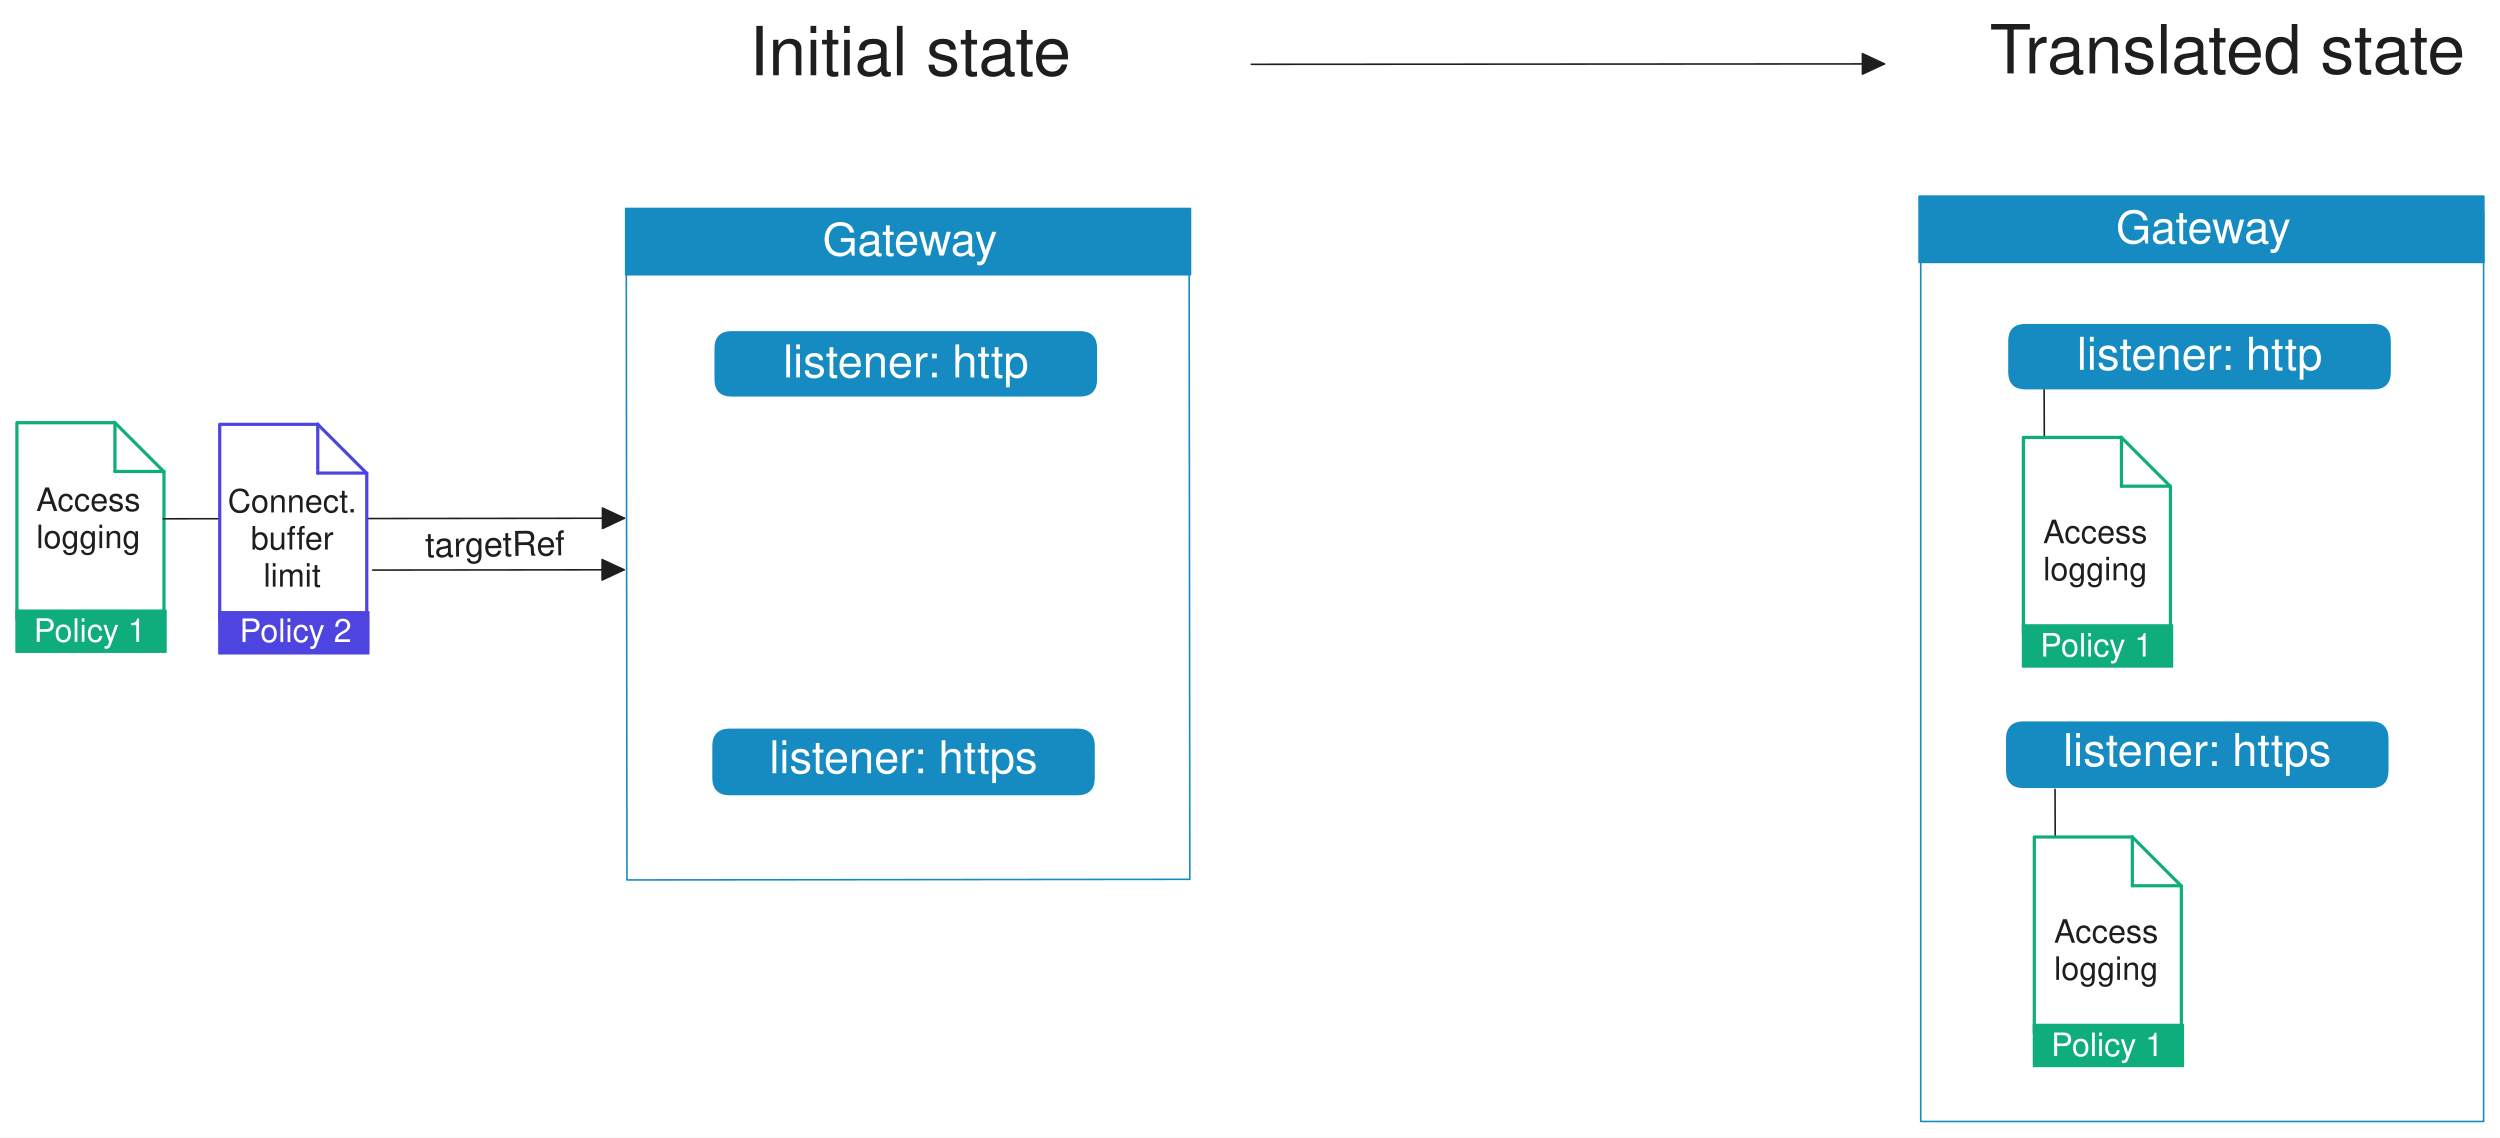
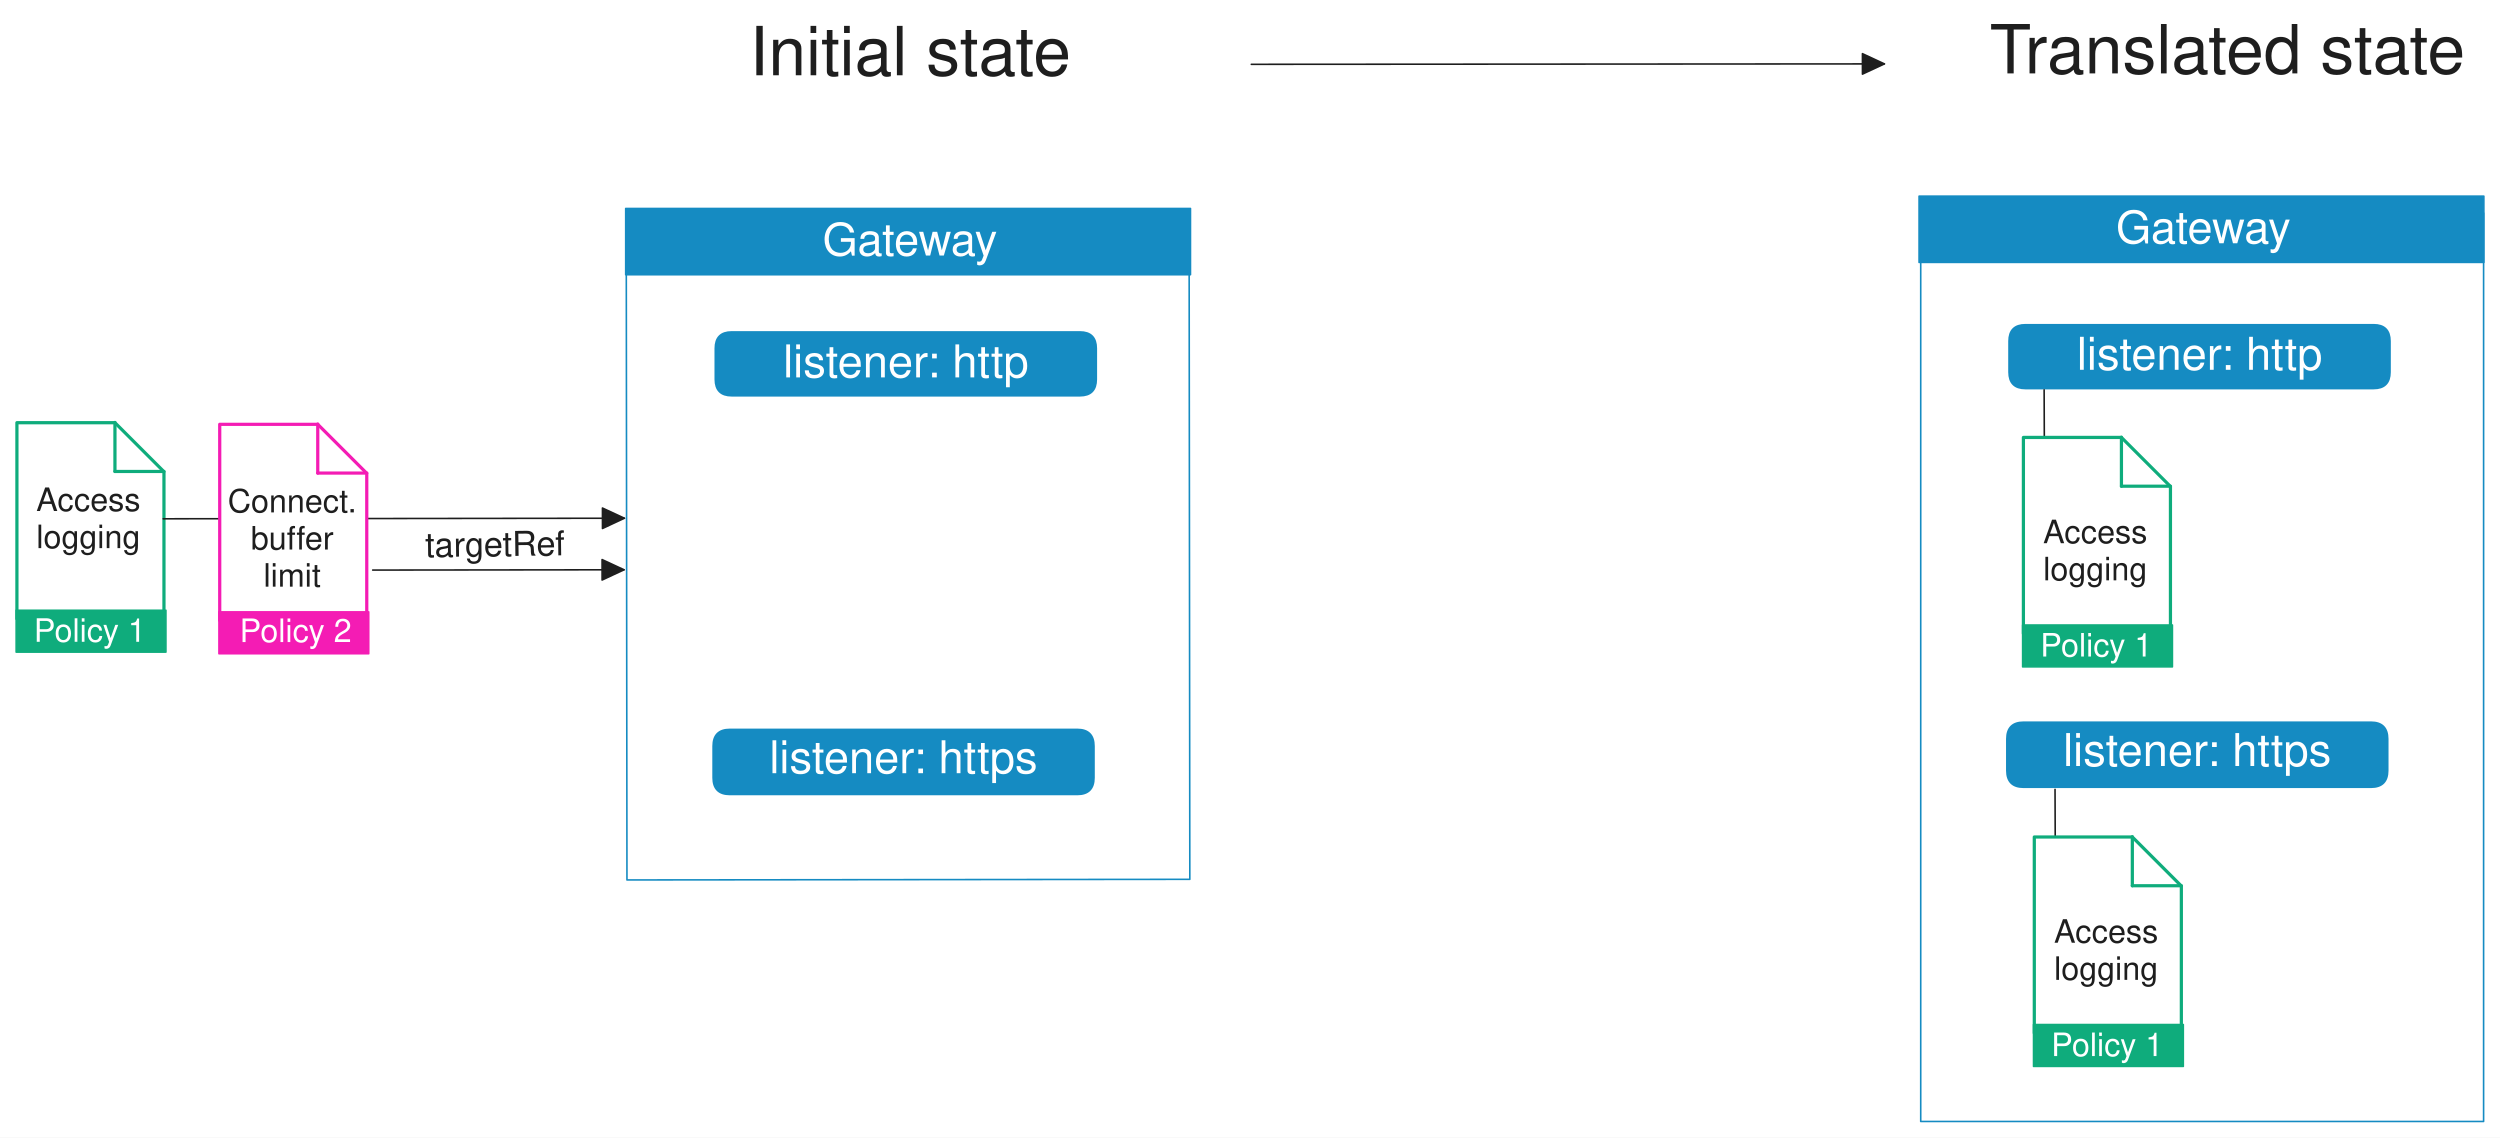
<svg xmlns="http://www.w3.org/2000/svg" version="1.1" viewBox="0 0 1548.341 704.565" width="3096.683" height="1409.13">
  <defs>
    <style class="style-fonts">
      
    </style>
  </defs>
  <rect x="0" y="0" width="1548.341" height="704.565" fill="#ffffff" />
  <g transform="translate(694.8857 180.9281) rotate(0 35.01465 11.5)">
    <text x="35.015" y="16.9" font-family="Helvetica, Segoe UI Emoji" font-size="20px" fill="white" text-anchor="middle" style="white-space: pre;" direction="ltr" dominant-baseline="alphabetic">Policy 1</text>
  </g>
  <g stroke-linecap="round" transform="translate(443.5022 206.0698) rotate(0 117.4872 19.27414)">
    <path d="M9.64 0 C59.66 0, 109.68 0, 225.34 0 C231.76 0, 234.97 3.21, 234.97 9.64 C234.97 16.46, 234.97 23.29, 234.97 28.91 C234.97 35.34, 231.76 38.55, 225.34 38.55 C178.41 38.55, 131.49 38.55, 9.64 38.55 C3.21 38.55, 0 35.34, 0 28.91 C0 21.85, 0 14.79, 0 9.64 C0 3.21, 3.21 0, 9.64 0" stroke="none" stroke-width="0" fill="#158bc2" />
    <path d="M9.64 0 C69.35 0, 129.06 0, 225.34 0 M9.64 0 C81.69 0, 153.75 0, 225.34 0 M225.34 0 C231.76 0, 234.97 3.21, 234.97 9.64 M225.34 0 C231.76 0, 234.97 3.21, 234.97 9.64 M234.97 9.64 C234.97 15.63, 234.97 21.63, 234.97 28.91 M234.97 9.64 C234.97 14.68, 234.97 19.73, 234.97 28.91 M234.97 28.91 C234.97 35.34, 231.76 38.55, 225.34 38.55 M234.97 28.91 C234.97 35.34, 231.76 38.55, 225.34 38.55 M225.34 38.55 C152.64 38.55, 79.94 38.55, 9.64 38.55 M225.34 38.55 C139.71 38.55, 54.08 38.55, 9.64 38.55 M9.64 38.55 C3.21 38.55, 0 35.34, 0 28.91 M9.64 38.55 C3.21 38.55, 0 35.34, 0 28.91 M0 28.91 C0 24.49, 0 20.07, 0 9.64 M0 28.91 C0 24.37, 0 19.82, 0 9.64 M0 9.64 C0 3.21, 3.21 0, 9.64 0 M0 9.64 C0 3.21, 3.21 0, 9.64 0" stroke="#158bc2" stroke-width="2" fill="none" />
  </g>
  <g transform="translate(484.8204 210.0574) rotate(0 76.26172 16.1)">
    <text x="76.262" y="23.661" font-family="Helvetica, Segoe UI Emoji" font-size="28px" fill="white" text-anchor="middle" style="white-space: pre;" direction="ltr" dominant-baseline="alphabetic">listener: http</text>
  </g>
  <g stroke-linecap="round" transform="translate(388.0769 136.3705) rotate(359.9379 174.2997 204.2087)">
    <path d="M0 0 C79.42 0, 158.84 0, 348.6 0 M0 0 C88.04 0, 176.07 0, 348.6 0 M348.6 0 C348.6 158.08, 348.6 316.15, 348.6 408.42 M348.6 0 C348.6 118.28, 348.6 236.56, 348.6 408.42 M348.6 408.42 C248.92 408.42, 149.25 408.42, 0 408.42 M348.6 408.42 C236.36 408.42, 124.12 408.42, 0 408.42 M0 408.42 C0 255.57, 0 102.73, 0 0 M0 408.42 C0 254.65, 0 100.87, 0 0" stroke="#158bc2" stroke-width="1" fill="none" />
  </g>
  <g stroke-linecap="round" transform="translate(387.5155 129.1102) rotate(0 174.8948 20.50898)">
    <path d="M0 0 L349.79 0 L349.79 41.02 L0 41.02" stroke="none" stroke-width="0" fill="#158bc2" />
    <path d="M0 0 C89.97 0, 179.95 0, 349.79 0 M0 0 C109.29 0, 218.59 0, 349.79 0 M349.79 0 C349.79 9.31, 349.79 18.62, 349.79 41.02 M349.79 0 C349.79 9.92, 349.79 19.84, 349.79 41.02 M349.79 41.02 C216.11 41.02, 82.42 41.02, 0 41.02 M349.79 41.02 C240.96 41.02, 132.14 41.02, 0 41.02 M0 41.02 C0 32.34, 0 23.66, 0 0 M0 41.02 C0 26.4, 0 11.79, 0 0" stroke="#158bc2" stroke-width="1" fill="none" />
  </g>
  <g transform="translate(508.3127 134.5876) rotate(0 55.24805 16.1)">
    <text x="55.248" y="23.661" font-family="Helvetica, Segoe UI Emoji" font-size="28px" fill="white" text-anchor="middle" style="white-space: pre;" direction="ltr" dominant-baseline="alphabetic">Gateway</text>
  </g>
  <g stroke-linecap="round" transform="translate(442.1511 452.2435) rotate(0 117.4493 19.65291)">
    <path d="M9.83 0 C69.96 0, 130.09 0, 225.07 0 C231.62 0, 234.9 3.28, 234.9 9.83 C234.9 16.49, 234.9 23.15, 234.9 29.48 C234.9 36.03, 231.62 39.31, 225.07 39.31 C165.13 39.31, 105.18 39.31, 9.83 39.31 C3.28 39.31, 0 36.03, 0 29.48 C0 25.04, 0 20.61, 0 9.83 C0 3.28, 3.28 0, 9.83 0" stroke="none" stroke-width="0" fill="#158bc2" />
    <path d="M9.83 0 C72 0, 134.18 0, 225.07 0 M9.83 0 C73.37 0, 136.91 0, 225.07 0 M225.07 0 C231.62 0, 234.9 3.28, 234.9 9.83 M225.07 0 C231.62 0, 234.9 3.28, 234.9 9.83 M234.9 9.83 C234.9 15.45, 234.9 21.07, 234.9 29.48 M234.9 9.83 C234.9 16.15, 234.9 22.48, 234.9 29.48 M234.9 29.48 C234.9 36.03, 231.62 39.31, 225.07 39.31 M234.9 29.48 C234.9 36.03, 231.62 39.31, 225.07 39.31 M225.07 39.31 C155.08 39.31, 85.09 39.31, 9.83 39.31 M225.07 39.31 C160.79 39.31, 96.51 39.31, 9.83 39.31 M9.83 39.31 C3.28 39.31, 0 36.03, 0 29.48 M9.83 39.31 C3.28 39.31, 0 36.03, 0 29.48 M0 29.48 C0 24, 0 18.52, 0 9.83 M0 29.48 C0 24.87, 0 20.27, 0 9.83 M0 9.83 C0 3.28, 3.28 0, 9.83 0 M0 9.83 C0 3.28, 3.28 0, 9.83 0" stroke="#158bc2" stroke-width="2" fill="none" />
  </g>
  <g transform="translate(476.2954 455.2017) rotate(0 83.26172 16.1)">
    <text x="83.262" y="23.661" font-family="Helvetica, Segoe UI Emoji" font-size="28px" fill="white" text-anchor="middle" style="white-space: pre;" direction="ltr" dominant-baseline="alphabetic">listener: https</text>
  </g>
  <g stroke-linecap="round" transform="translate(1244.755 201.6062) rotate(0 117.4872 19.27414)">
    <path d="M9.64 0 C74.02 0, 138.39 0, 225.34 0 C231.76 0, 234.97 3.21, 234.97 9.64 C234.97 17.1, 234.97 24.57, 234.97 28.91 C234.97 35.34, 231.76 38.55, 225.34 38.55 C161.04 38.55, 96.73 38.55, 9.64 38.55 C3.21 38.55, 0 35.34, 0 28.91 C0 21.8, 0 14.68, 0 9.64 C0 3.21, 3.21 0, 9.64 0" stroke="none" stroke-width="0" fill="#158bc2" />
    <path d="M9.64 0 C94.89 0, 180.14 0, 225.34 0 M9.64 0 C58.32 0, 107 0, 225.34 0 M225.34 0 C231.76 0, 234.97 3.21, 234.97 9.64 M225.34 0 C231.76 0, 234.97 3.21, 234.97 9.64 M234.97 9.64 C234.97 16.36, 234.97 23.09, 234.97 28.91 M234.97 9.64 C234.97 16.89, 234.97 24.15, 234.97 28.91 M234.97 28.91 C234.97 35.34, 231.76 38.55, 225.34 38.55 M234.97 28.91 C234.97 35.34, 231.76 38.55, 225.34 38.55 M225.34 38.55 C145.51 38.55, 65.68 38.55, 9.64 38.55 M225.34 38.55 C181.1 38.55, 136.86 38.55, 9.64 38.55 M9.64 38.55 C3.21 38.55, 0 35.34, 0 28.91 M9.64 38.55 C3.21 38.55, 0 35.34, 0 28.91 M0 28.91 C0 24.08, 0 19.26, 0 9.64 M0 28.91 C0 24.37, 0 19.84, 0 9.64 M0 9.64 C0 3.21, 3.21 0, 9.64 0 M0 9.64 C0 3.21, 3.21 0, 9.64 0" stroke="#158bc2" stroke-width="2" fill="none" />
  </g>
  <g transform="translate(1286.073 205.3519) rotate(0 76.26172 16.1)">
    <text x="76.262" y="23.661" font-family="Helvetica, Segoe UI Emoji" font-size="28px" fill="white" text-anchor="middle" style="white-space: pre;" direction="ltr" dominant-baseline="alphabetic">listener: http</text>
  </g>
  <g stroke-linecap="round" transform="translate(1189.571 131.9615) rotate(0 174.3069 281.3018)">
    <path d="M0 0 C134.93 0, 269.86 0, 348.61 0 M0 0 C100.96 0, 201.92 0, 348.61 0 M348.61 0 C348.61 160.87, 348.61 321.73, 348.61 562.6 M348.61 0 C348.61 181.14, 348.61 362.29, 348.61 562.6 M348.61 562.6 C218.15 562.6, 87.68 562.6, 0 562.6 M348.61 562.6 C217.36 562.6, 86.1 562.6, 0 562.6 M0 562.6 C0 359.95, 0 157.29, 0 0 M0 562.6 C0 444.1, 0 325.6, 0 0" stroke="#158bc2" stroke-width="1" fill="none" />
  </g>
  <g stroke-linecap="round" transform="translate(1188.552 121.4952) rotate(0 174.8948 20.50898)">
    <path d="M0 0 L349.79 0 L349.79 41.02 L0 41.02" stroke="none" stroke-width="0" fill="#158bc2" />
    <path d="M0 0 C79.41 0, 158.82 0, 349.79 0 M0 0 C84.61 0, 169.21 0, 349.79 0 M349.79 0 C349.79 15.68, 349.79 31.35, 349.79 41.02 M349.79 0 C349.79 12.76, 349.79 25.52, 349.79 41.02 M349.79 41.02 C275.77 41.02, 201.76 41.02, 0 41.02 M349.79 41.02 C225.16 41.02, 100.53 41.02, 0 41.02 M0 41.02 C0 24.99, 0 8.96, 0 0 M0 41.02 C0 26.01, 0 10.99, 0 0" stroke="#158bc2" stroke-width="1" fill="none" />
  </g>
  <g transform="translate(1309.38 127.0131) rotate(0 55.24805 16.1)">
    <text x="55.248" y="23.661" font-family="Helvetica, Segoe UI Emoji" font-size="28px" fill="white" text-anchor="middle" style="white-space: pre;" direction="ltr" dominant-baseline="alphabetic">Gateway</text>
  </g>
  <g stroke-linecap="round" transform="translate(1243.403 447.7799) rotate(0 117.4493 19.65291)">
    <path d="M9.83 0 C67.18 0, 124.53 0, 225.07 0 C231.62 0, 234.9 3.28, 234.9 9.83 C234.9 14.47, 234.9 19.12, 234.9 29.48 C234.9 36.03, 231.62 39.31, 225.07 39.31 C173.88 39.31, 122.7 39.31, 9.83 39.31 C3.28 39.31, 0 36.03, 0 29.48 C0 24.55, 0 19.63, 0 9.83 C0 3.28, 3.28 0, 9.83 0" stroke="none" stroke-width="0" fill="#158bc2" />
    <path d="M9.83 0 C72.67 0, 135.51 0, 225.07 0 M9.83 0 C70.99 0, 132.15 0, 225.07 0 M225.07 0 C231.62 0, 234.9 3.28, 234.9 9.83 M225.07 0 C231.62 0, 234.9 3.28, 234.9 9.83 M234.9 9.83 C234.9 17.18, 234.9 24.54, 234.9 29.48 M234.9 9.83 C234.9 17.23, 234.9 24.63, 234.9 29.48 M234.9 29.48 C234.9 36.03, 231.62 39.31, 225.07 39.31 M234.9 29.48 C234.9 36.03, 231.62 39.31, 225.07 39.31 M225.07 39.31 C156.7 39.31, 88.32 39.31, 9.83 39.31 M225.07 39.31 C176.59 39.31, 128.11 39.31, 9.83 39.31 M9.83 39.31 C3.28 39.31, 0 36.03, 0 29.48 M9.83 39.31 C3.28 39.31, 0 36.03, 0 29.48 M0 29.48 C0 23.29, 0 17.09, 0 9.83 M0 29.48 C0 25.27, 0 21.06, 0 9.83 M0 9.83 C0 3.28, 3.28 0, 9.83 0 M0 9.83 C0 3.28, 3.28 0, 9.83 0" stroke="#158bc2" stroke-width="2" fill="none" />
  </g>
  <g transform="translate(1277.548 450.7381) rotate(0 83.26172 16.1)">
    <text x="83.262" y="23.661" font-family="Helvetica, Segoe UI Emoji" font-size="28px" fill="white" text-anchor="middle" style="white-space: pre;" direction="ltr" dominant-baseline="alphabetic">listener: https</text>
  </g>
  <g stroke-linecap="round">
    <g transform="translate(1266.007 241.4616) rotate(0 0.1528864 39.26067)">
      <path d="M0 0 C0.1 25.15, 0.2 50.29, 0.31 78.52 M0 0 C0.09 24.15, 0.19 48.29, 0.31 78.52" stroke="#1e1e1e" stroke-width="1" fill="none" />
    </g>
  </g>
  <mask />
  <g transform="translate(464.2402 11.16996) rotate(0 100.2605 24.11986)">
    <text x="0" y="35.447" font-family="Helvetica, Segoe UI Emoji" font-size="41.948px" fill="#1e1e1e" text-anchor="start" style="white-space: pre;" direction="ltr" dominant-baseline="alphabetic">Initial state</text>
  </g>
  <g transform="translate(1232.302 10) rotate(0 149.5955 24.11986)">
    <text x="0" y="35.447" font-family="Helvetica, Segoe UI Emoji" font-size="41.948px" fill="#1e1e1e" text-anchor="start" style="white-space: pre;" direction="ltr" dominant-baseline="alphabetic">Translated state</text>
  </g>
  <g stroke-linecap="round">
    <g transform="translate(774.9871 39.83666) rotate(0 196.0462 -0.1330121)">
      <path d="M0 0 C136.85 -0.09, 273.7 -0.19, 392.09 -0.27 M0 0 C147.62 -0.1, 295.23 -0.2, 392.09 -0.27" stroke="#1e1e1e" stroke-width="1" fill="none" />
    </g>
    <g transform="translate(774.9871 39.83666) rotate(0 196.0462 -0.1330121)">
      <path d="M392.09 -0.27 L378.5 6.08 L378.49 -6.6 L392.09 -0.27" stroke="none" stroke-width="0" fill="#1e1e1e" fill-rule="evenodd" />
      <path d="M392.09 -0.27 C387.35 1.95, 382.61 4.17, 378.5 6.08 M392.09 -0.27 C386.98 2.12, 381.86 4.51, 378.5 6.08 M378.5 6.08 C378.5 1.65, 378.5 -2.79, 378.49 -6.6 M378.5 6.08 C378.5 2.52, 378.5 -1.05, 378.49 -6.6 M378.49 -6.6 C381.26 -5.31, 384.03 -4.02, 392.09 -0.27 M378.49 -6.6 C383.92 -4.07, 389.34 -1.55, 392.09 -0.27 M392.09 -0.27 C392.09 -0.27, 392.09 -0.27, 392.09 -0.27 M392.09 -0.27 C392.09 -0.27, 392.09 -0.27, 392.09 -0.27" stroke="#1e1e1e" stroke-width="1" fill="none" />
    </g>
  </g>
  <mask />
  <g stroke-linecap="round">
    <g transform="translate(1253.166 270.9266) rotate(0 45.53585 60.71447)" fill-rule="evenodd">
      <path d="M0 0 L60.71 0 L91.07 30.36 L91.07 121.43 L0 121.43 L0 0" stroke="none" stroke-width="0" fill="#fff" fill-rule="evenodd" />
      <path d="M0 0 C13.92 0, 27.85 0, 60.71 0 M0 0 C14.32 0, 28.64 0, 60.71 0 M60.71 0 C68.32 7.6, 75.92 15.21, 91.07 30.36 M60.71 0 C67.86 7.15, 75 14.29, 91.07 30.36 M91.07 30.36 C91.07 55.26, 91.07 80.16, 91.07 121.43 M91.07 30.36 C91.07 53.39, 91.07 76.42, 91.07 121.43 M91.07 121.43 C58.4 121.43, 25.73 121.43, 0 121.43 M91.07 121.43 C67.76 121.43, 44.45 121.43, 0 121.43 M0 121.43 C0 85.31, 0 49.2, 0 0 M0 121.43 C0 82.46, 0 43.49, 0 0 M0 0 C0 0, 0 0, 0 0 M0 0 C0 0, 0 0, 0 0" stroke="#0fac7c" stroke-width="2" fill="none" />
    </g>
  </g>
  <mask />
  <g stroke-linecap="round">
    <g transform="translate(1313.88 270.7626) rotate(0 0 15.17862)">
      <path d="M0 0 C0 9.64, 0 19.29, 0 30.36 M0 0 C0 6.84, 0 13.68, 0 30.36" stroke="#0fac7c" stroke-width="2" fill="none" />
    </g>
  </g>
  <mask />
  <g stroke-linecap="round">
    <g transform="translate(1313.88 301.1198) rotate(0 15.17862 0)">
      <path d="M0 0 C11.04 0, 22.07 0, 30.36 0 M0 0 C7.84 0, 15.67 0, 30.36 0" stroke="#0fac7c" stroke-width="2" fill="none" />
    </g>
  </g>
  <mask />
  <g stroke-linecap="round" transform="translate(1252.69 387.0873) rotate(0 46.37854 12.96022)">
    <path d="M0 0 L92.76 0 L92.76 25.92 L0 25.92" stroke="none" stroke-width="0" fill="#0fac7c" />
    <path d="M0 0 C21.92 0, 43.85 0, 92.76 0 M0 0 C36.23 0, 72.46 0, 92.76 0 M92.76 0 C92.76 7.13, 92.76 14.26, 92.76 25.92 M92.76 0 C92.76 9.32, 92.76 18.64, 92.76 25.92 M92.76 25.92 C69.92 25.92, 47.08 25.92, 0 25.92 M92.76 25.92 C66.2 25.92, 39.64 25.92, 0 25.92 M0 25.92 C0 17.42, 0 8.91, 0 0 M0 25.92 C0 16.43, 0 6.93, 0 0" stroke="#0fac7c" stroke-width="1" fill="none" />
  </g>
  <g transform="translate(1265.392 319.5178) rotate(0 32.25098 23)">
    <text x="32.251" y="16.9" font-family="Helvetica, Segoe UI Emoji" font-size="20px" fill="#1e1e1e" text-anchor="middle" style="white-space: pre;" direction="ltr" dominant-baseline="alphabetic">Access</text>
    <text x="32.251" y="39.9" font-family="Helvetica, Segoe UI Emoji" font-size="20px" fill="#1e1e1e" text-anchor="middle" style="white-space: pre;" direction="ltr" dominant-baseline="alphabetic">logging</text>
  </g>
  <g transform="translate(1263.311 389.7283) rotate(0 35.01465 11.5)">
    <text x="35.015" y="16.9" font-family="Helvetica, Segoe UI Emoji" font-size="20px" fill="white" text-anchor="middle" style="white-space: pre;" direction="ltr" dominant-baseline="alphabetic">Policy 1</text>
  </g>
  <g stroke-linecap="round">
    <g transform="translate(1272.758 488.913) rotate(0 0.1528864 39.26067)">
      <path d="M0 0 C0.09 23.91, 0.19 47.81, 0.31 78.52 M0 0 C0.11 27.45, 0.21 54.91, 0.31 78.52" stroke="#1e1e1e" stroke-width="1" fill="none" />
    </g>
  </g>
  <mask />
  <g stroke-linecap="round">
    <g transform="translate(1259.918 518.3779) rotate(0 45.53585 60.71447)" fill-rule="evenodd">
      <path d="M0 0 L60.71 0 L91.07 30.36 L91.07 121.43 L0 121.43 L0 0" stroke="none" stroke-width="0" fill="#fff" fill-rule="evenodd" />
      <path d="M0 0 C22.52 0, 45.04 0, 60.71 0 M0 0 C13.57 0, 27.14 0, 60.71 0 M60.71 0 C69.99 9.27, 79.26 18.55, 91.07 30.36 M60.71 0 C68.56 7.84, 76.4 15.69, 91.07 30.36 M91.07 30.36 C91.07 60.83, 91.07 91.31, 91.07 121.43 M91.07 30.36 C91.07 56.45, 91.07 82.55, 91.07 121.43 M91.07 121.43 C60.2 121.43, 29.34 121.43, 0 121.43 M91.07 121.43 C65.58 121.43, 40.1 121.43, 0 121.43 M0 121.43 C0 94.71, 0 67.99, 0 0 M0 121.43 C0 81.98, 0 42.52, 0 0 M0 0 C0 0, 0 0, 0 0 M0 0 C0 0, 0 0, 0 0" stroke="#0fac7c" stroke-width="2" fill="none" />
    </g>
  </g>
  <mask />
  <g stroke-linecap="round">
    <g transform="translate(1320.632 518.2139) rotate(0 0 15.17862)">
      <path d="M0 0 C0 10.86, 0 21.72, 0 30.36 M0 0 C0 12.06, 0 24.11, 0 30.36" stroke="#0fac7c" stroke-width="2" fill="none" />
    </g>
  </g>
  <mask />
  <g stroke-linecap="round">
    <g transform="translate(1320.632 548.5711) rotate(0 15.17862 0)">
      <path d="M0 0 C7.85 0, 15.7 0, 30.36 0 M0 0 C6.94 0, 13.88 0, 30.36 0" stroke="#0fac7c" stroke-width="2" fill="none" />
    </g>
  </g>
  <mask />
  <g stroke-linecap="round" transform="translate(1259.442 634.5386) rotate(0 46.37854 12.96022)">
    <path d="M0 0 L92.76 0 L92.76 25.92 L0 25.92" stroke="none" stroke-width="0" fill="#0fac7c" />
    <path d="M0 0 C31.98 0, 63.96 0, 92.76 0 M0 0 C21.76 0, 43.53 0, 92.76 0 M92.76 0 C92.76 7.75, 92.76 15.5, 92.76 25.92 M92.76 0 C92.76 6.14, 92.76 12.28, 92.76 25.92 M92.76 25.92 C65.91 25.92, 39.06 25.92, 0 25.92 M92.76 25.92 C60.51 25.92, 28.26 25.92, 0 25.92 M0 25.92 C0 15.89, 0 5.85, 0 0 M0 25.92 C0 18.72, 0 11.51, 0 0" stroke="#0fac7c" stroke-width="1" fill="none" />
  </g>
  <g transform="translate(1272.144 566.9691) rotate(0 32.25098 23)">
    <text x="32.251" y="16.9" font-family="Helvetica, Segoe UI Emoji" font-size="20px" fill="#1e1e1e" text-anchor="middle" style="white-space: pre;" direction="ltr" dominant-baseline="alphabetic">Access</text>
    <text x="32.251" y="39.9" font-family="Helvetica, Segoe UI Emoji" font-size="20px" fill="#1e1e1e" text-anchor="middle" style="white-space: pre;" direction="ltr" dominant-baseline="alphabetic">logging</text>
  </g>
  <g transform="translate(1270.063 637.1796) rotate(0 35.01465 11.5)">
    <text x="35.015" y="16.9" font-family="Helvetica, Segoe UI Emoji" font-size="20px" fill="white" text-anchor="middle" style="white-space: pre;" direction="ltr" dominant-baseline="alphabetic">Policy 1</text>
  </g>
  <g stroke-linecap="round">
    <g transform="translate(10.47594 261.7929) rotate(0 45.53585 60.71447)" fill-rule="evenodd">
      <path d="M0 0 L60.71 0 L91.07 30.36 L91.07 121.43 L0 121.43 L0 0" stroke="none" stroke-width="0" fill="#fff" fill-rule="evenodd" />
      <path d="M0 0 C12.34 0, 24.68 0, 60.71 0 M0 0 C20.43 0, 40.86 0, 60.71 0 M60.71 0 C68.08 7.36, 75.44 14.73, 91.07 30.36 M60.71 0 C69.99 9.28, 79.27 18.55, 91.07 30.36 M91.07 30.36 C91.07 66.7, 91.07 103.05, 91.07 121.43 M91.07 30.36 C91.07 53.64, 91.07 76.93, 91.07 121.43 M91.07 121.43 C64.34 121.43, 37.61 121.43, 0 121.43 M91.07 121.43 C65.1 121.43, 39.13 121.43, 0 121.43 M0 121.43 C0 91.62, 0 61.82, 0 0 M0 121.43 C0 81.09, 0 40.75, 0 0 M0 0 C0 0, 0 0, 0 0 M0 0 C0 0, 0 0, 0 0" stroke="#0fac7c" stroke-width="2" fill="none" />
    </g>
  </g>
  <mask />
  <g stroke-linecap="round">
    <g transform="translate(71.19041 261.6288) rotate(0 0 15.17862)">
      <path d="M0 0 C0 6.13, 0 12.26, 0 30.36 M0 0 C0 10.37, 0 20.74, 0 30.36" stroke="#0fac7c" stroke-width="2" fill="none" />
    </g>
  </g>
  <mask />
  <g stroke-linecap="round">
    <g transform="translate(71.19041 291.9861) rotate(0 15.17862 0)">
      <path d="M0 0 C7.89 0, 15.79 0, 30.36 0 M0 0 C6.44 0, 12.89 0, 30.36 0" stroke="#0fac7c" stroke-width="2" fill="none" />
    </g>
  </g>
  <mask />
  <g stroke-linecap="round" transform="translate(10 377.9536) rotate(0 46.37854 12.96022)">
    <path d="M0 0 L92.76 0 L92.76 25.92 L0 25.92" stroke="none" stroke-width="0" fill="#0fac7c" />
    <path d="M0 0 C28.18 0, 56.37 0, 92.76 0 M0 0 C35.42 0, 70.84 0, 92.76 0 M92.76 0 C92.76 6.1, 92.76 12.19, 92.76 25.92 M92.76 0 C92.76 6.11, 92.76 12.22, 92.76 25.92 M92.76 25.92 C67.65 25.92, 42.55 25.92, 0 25.92 M92.76 25.92 C64.22 25.92, 35.69 25.92, 0 25.92 M0 25.92 C0 15.76, 0 5.6, 0 0 M0 25.92 C0 16.08, 0 6.24, 0 0" stroke="#0fac7c" stroke-width="1" fill="none" />
  </g>
  <g transform="translate(22.46058 299.5974) rotate(0 32.25098 23)">
    <text x="32.251" y="16.9" font-family="Helvetica, Segoe UI Emoji" font-size="20px" fill="#1e1e1e" text-anchor="middle" style="white-space: pre;" direction="ltr" dominant-baseline="alphabetic">Access</text>
    <text x="32.251" y="39.9" font-family="Helvetica, Segoe UI Emoji" font-size="20px" fill="#1e1e1e" text-anchor="middle" style="white-space: pre;" direction="ltr" dominant-baseline="alphabetic">logging</text>
  </g>
  <g transform="translate(20.62119 380.5945) rotate(0 35.01465 11.5)">
    <text x="35.015" y="16.9" font-family="Helvetica, Segoe UI Emoji" font-size="20px" fill="white" text-anchor="middle" style="white-space: pre;" direction="ltr" dominant-baseline="alphabetic">Policy 1</text>
  </g>
  <g stroke-linecap="round">
    <g transform="translate(101.0982 321.3062) rotate(0 142.8117 -0.1732443)">
      <path d="M0 0 C71.05 -0.09, 142.11 -0.17, 285.62 -0.35 M0 0 C91.01 -0.11, 182.02 -0.22, 285.62 -0.35" stroke="#1e1e1e" stroke-width="1" fill="none" />
    </g>
    <g transform="translate(101.0982 321.3062) rotate(0 142.8117 -0.1732443)">
      <path d="M285.62 -0.35 L272.04 6.01 L272.02 -6.67 L285.62 -0.35" stroke="none" stroke-width="0" fill="#1e1e1e" fill-rule="evenodd" />
      <path d="M285.62 -0.35 C282.24 1.23, 278.86 2.82, 272.04 6.01 M285.62 -0.35 C281.29 1.68, 276.96 3.7, 272.04 6.01 M272.04 6.01 C272.03 1.59, 272.03 -2.83, 272.02 -6.67 M272.04 6.01 C272.03 2.23, 272.03 -1.54, 272.02 -6.67 M272.02 -6.67 C277.11 -4.31, 282.19 -1.94, 285.62 -0.35 M272.02 -6.67 C275.75 -4.94, 279.47 -3.21, 285.62 -0.35 M285.62 -0.35 C285.62 -0.35, 285.62 -0.35, 285.62 -0.35 M285.62 -0.35 C285.62 -0.35, 285.62 -0.35, 285.62 -0.35" stroke="#1e1e1e" stroke-width="1" fill="none" />
    </g>
  </g>
  <mask />
  <g stroke-linecap="round">
    <g transform="translate(230.8332 353.0685) rotate(0 77.82987 -0.0925545)">
      <path d="M0 0 C37.75 -0.04, 75.51 -0.09, 155.66 -0.19 M0 0 C47.56 -0.06, 95.13 -0.11, 155.66 -0.19" stroke="#1e1e1e" stroke-width="1" fill="none" />
    </g>
    <g transform="translate(230.8332 353.0685) rotate(0 77.82987 -0.0925545)">
      <path d="M155.66 -0.19 L142.07 6.17 L142.06 -6.51 L155.66 -0.19" stroke="none" stroke-width="0" fill="#1e1e1e" fill-rule="evenodd" />
      <path d="M155.66 -0.19 C152.36 1.36, 149.07 2.9, 142.07 6.17 M155.66 -0.19 C151.51 1.76, 147.36 3.7, 142.07 6.17 M142.07 6.17 C142.07 1.11, 142.06 -3.95, 142.06 -6.51 M142.07 6.17 C142.07 2.93, 142.06 -0.31, 142.06 -6.51 M142.06 -6.51 C146.05 -4.65, 150.04 -2.8, 155.66 -0.19 M142.06 -6.51 C145.94 -4.7, 149.82 -2.9, 155.66 -0.19 M155.66 -0.19 C155.66 -0.19, 155.66 -0.19, 155.66 -0.19 M155.66 -0.19 C155.66 -0.19, 155.66 -0.19, 155.66 -0.19" stroke="#1e1e1e" stroke-width="1" fill="none" />
    </g>
  </g>
  <mask />
  <g transform="translate(263.3164 326.5211) rotate(359.2791 43.61964 12.20021)">
    <text x="0" y="17.929" font-family="Helvetica, Segoe UI Emoji" font-size="21.218px" fill="#1e1e1e" text-anchor="start" style="white-space: pre;" direction="ltr" dominant-baseline="alphabetic">targetRef</text>
  </g>
  <g stroke-linecap="round">
    <g transform="translate(136.0785 262.7961) rotate(0 45.53585 60.71447)" fill-rule="evenodd">
      <path d="M0 0 L60.71 0 L91.07 30.36 L91.07 121.43 L0 121.43 L0 0" stroke="none" stroke-width="0" fill="#fff" fill-rule="evenodd" />
-       <path d="M0 0 C14.66 0, 29.33 0, 60.71 0 M0 0 C22.45 0, 44.9 0, 60.71 0 M60.71 0 C72.81 12.1, 84.91 24.2, 91.07 30.36 M60.71 0 C70.89 10.17, 81.06 20.35, 91.07 30.36 M91.07 30.36 C91.07 61.84, 91.07 93.32, 91.07 121.43 M91.07 30.36 C91.07 53.99, 91.07 77.63, 91.07 121.43 M91.07 121.43 C58.95 121.43, 26.82 121.43, 0 121.43 M91.07 121.43 C65.76 121.43, 40.45 121.43, 0 121.43 M0 121.43 C0 92.07, 0 62.7, 0 0 M0 121.43 C0 89.62, 0 57.81, 0 0 M0 0 C0 0, 0 0, 0 0 M0 0 C0 0, 0 0, 0 0" stroke="#4e44df" stroke-width="2" fill="none" />
+       <path d="M0 0 C14.66 0, 29.33 0, 60.71 0 M0 0 C22.45 0, 44.9 0, 60.71 0 M60.71 0 C72.81 12.1, 84.91 24.2, 91.07 30.36 M60.71 0 C70.89 10.17, 81.06 20.35, 91.07 30.36 M91.07 30.36 C91.07 61.84, 91.07 93.32, 91.07 121.43 M91.07 30.36 C91.07 53.99, 91.07 77.63, 91.07 121.43 M91.07 121.43 C58.95 121.43, 26.82 121.43, 0 121.43 M91.07 121.43 C65.76 121.43, 40.45 121.43, 0 121.43 M0 121.43 C0 92.07, 0 62.7, 0 0 M0 121.43 C0 89.62, 0 57.81, 0 0 M0 0 C0 0, 0 0, 0 0 M0 0 C0 0, 0 0, 0 0" stroke="#f41cb4" stroke-width="2" fill="none" />
    </g>
  </g>
  <mask />
  <g stroke-linecap="round">
    <g transform="translate(196.793 262.6321) rotate(0 0 15.17862)">
-       <path d="M0 0 C0 7.14, 0 14.28, 0 30.36 M0 0 C0 7.16, 0 14.32, 0 30.36" stroke="#4e44df" stroke-width="2" fill="none" />
+       <path d="M0 0 C0 7.14, 0 14.28, 0 30.36 M0 0 C0 7.16, 0 14.32, 0 30.36" stroke="#f41cb4" stroke-width="2" fill="none" />
    </g>
  </g>
  <mask />
  <g stroke-linecap="round">
    <g transform="translate(196.793 292.9893) rotate(0 15.17862 0)">
-       <path d="M0 0 C10.47 0, 20.94 0, 30.36 0 M0 0 C10.76 0, 21.52 0, 30.36 0" stroke="#4e44df" stroke-width="2" fill="none" />
+       <path d="M0 0 C10.47 0, 20.94 0, 30.36 0 M0 0 C10.76 0, 21.52 0, 30.36 0" stroke="#f41cb4" stroke-width="2" fill="none" />
    </g>
  </g>
  <mask />
  <g stroke-linecap="round" transform="translate(135.6026 378.9568) rotate(0 46.37854 12.96022)">
-     <path d="M0 0 L92.76 0 L92.76 25.92 L0 25.92" stroke="none" stroke-width="0" fill="#4e44df" />
-     <path d="M0 0 C23.07 0, 46.15 0, 92.76 0 M0 0 C28.66 0, 57.32 0, 92.76 0 M92.76 0 C92.76 8.05, 92.76 16.09, 92.76 25.92 M92.76 0 C92.76 6.37, 92.76 12.74, 92.76 25.92 M92.76 25.92 C57.52 25.92, 22.29 25.92, 0 25.92 M92.76 25.92 C71.7 25.92, 50.64 25.92, 0 25.92 M0 25.92 C0 19.34, 0 12.76, 0 0 M0 25.92 C0 19.28, 0 12.63, 0 0" stroke="#4e44df" stroke-width="1" fill="none" />
+     <path d="M0 0 L92.76 0 L92.76 25.92 L0 25.92" stroke="none" stroke-width="0" fill="#f41cb4" />
+     <path d="M0 0 C23.07 0, 46.15 0, 92.76 0 M0 0 C28.66 0, 57.32 0, 92.76 0 M92.76 0 C92.76 8.05, 92.76 16.09, 92.76 25.92 M92.76 0 C92.76 6.37, 92.76 12.74, 92.76 25.92 M92.76 25.92 C57.52 25.92, 22.29 25.92, 0 25.92 M92.76 25.92 C71.7 25.92, 50.64 25.92, 0 25.92 M0 25.92 C0 19.34, 0 12.76, 0 0 M0 25.92 C0 19.28, 0 12.63, 0 0" stroke="#f41cb4" stroke-width="1" fill="none" />
  </g>
  <g transform="translate(148.0819 380.7369) rotate(0 35.01465 11.5)">
    <text x="35.015" y="16.9" font-family="Helvetica, Segoe UI Emoji" font-size="20px" fill="white" text-anchor="middle" style="white-space: pre;" direction="ltr" dominant-baseline="alphabetic">Policy 2</text>
  </g>
  <g transform="translate(140.9411 300.4435) rotate(0 40.02441 34.5)">
    <text x="40.024" y="16.9" font-family="Helvetica, Segoe UI Emoji" font-size="20px" fill="#1e1e1e" text-anchor="middle" style="white-space: pre;" direction="ltr" dominant-baseline="alphabetic">Connect.</text>
    <text x="40.024" y="39.9" font-family="Helvetica, Segoe UI Emoji" font-size="20px" fill="#1e1e1e" text-anchor="middle" style="white-space: pre;" direction="ltr" dominant-baseline="alphabetic">buffer</text>
    <text x="40.024" y="62.9" font-family="Helvetica, Segoe UI Emoji" font-size="20px" fill="#1e1e1e" text-anchor="middle" style="white-space: pre;" direction="ltr" dominant-baseline="alphabetic">limit</text>
  </g>
</svg>
